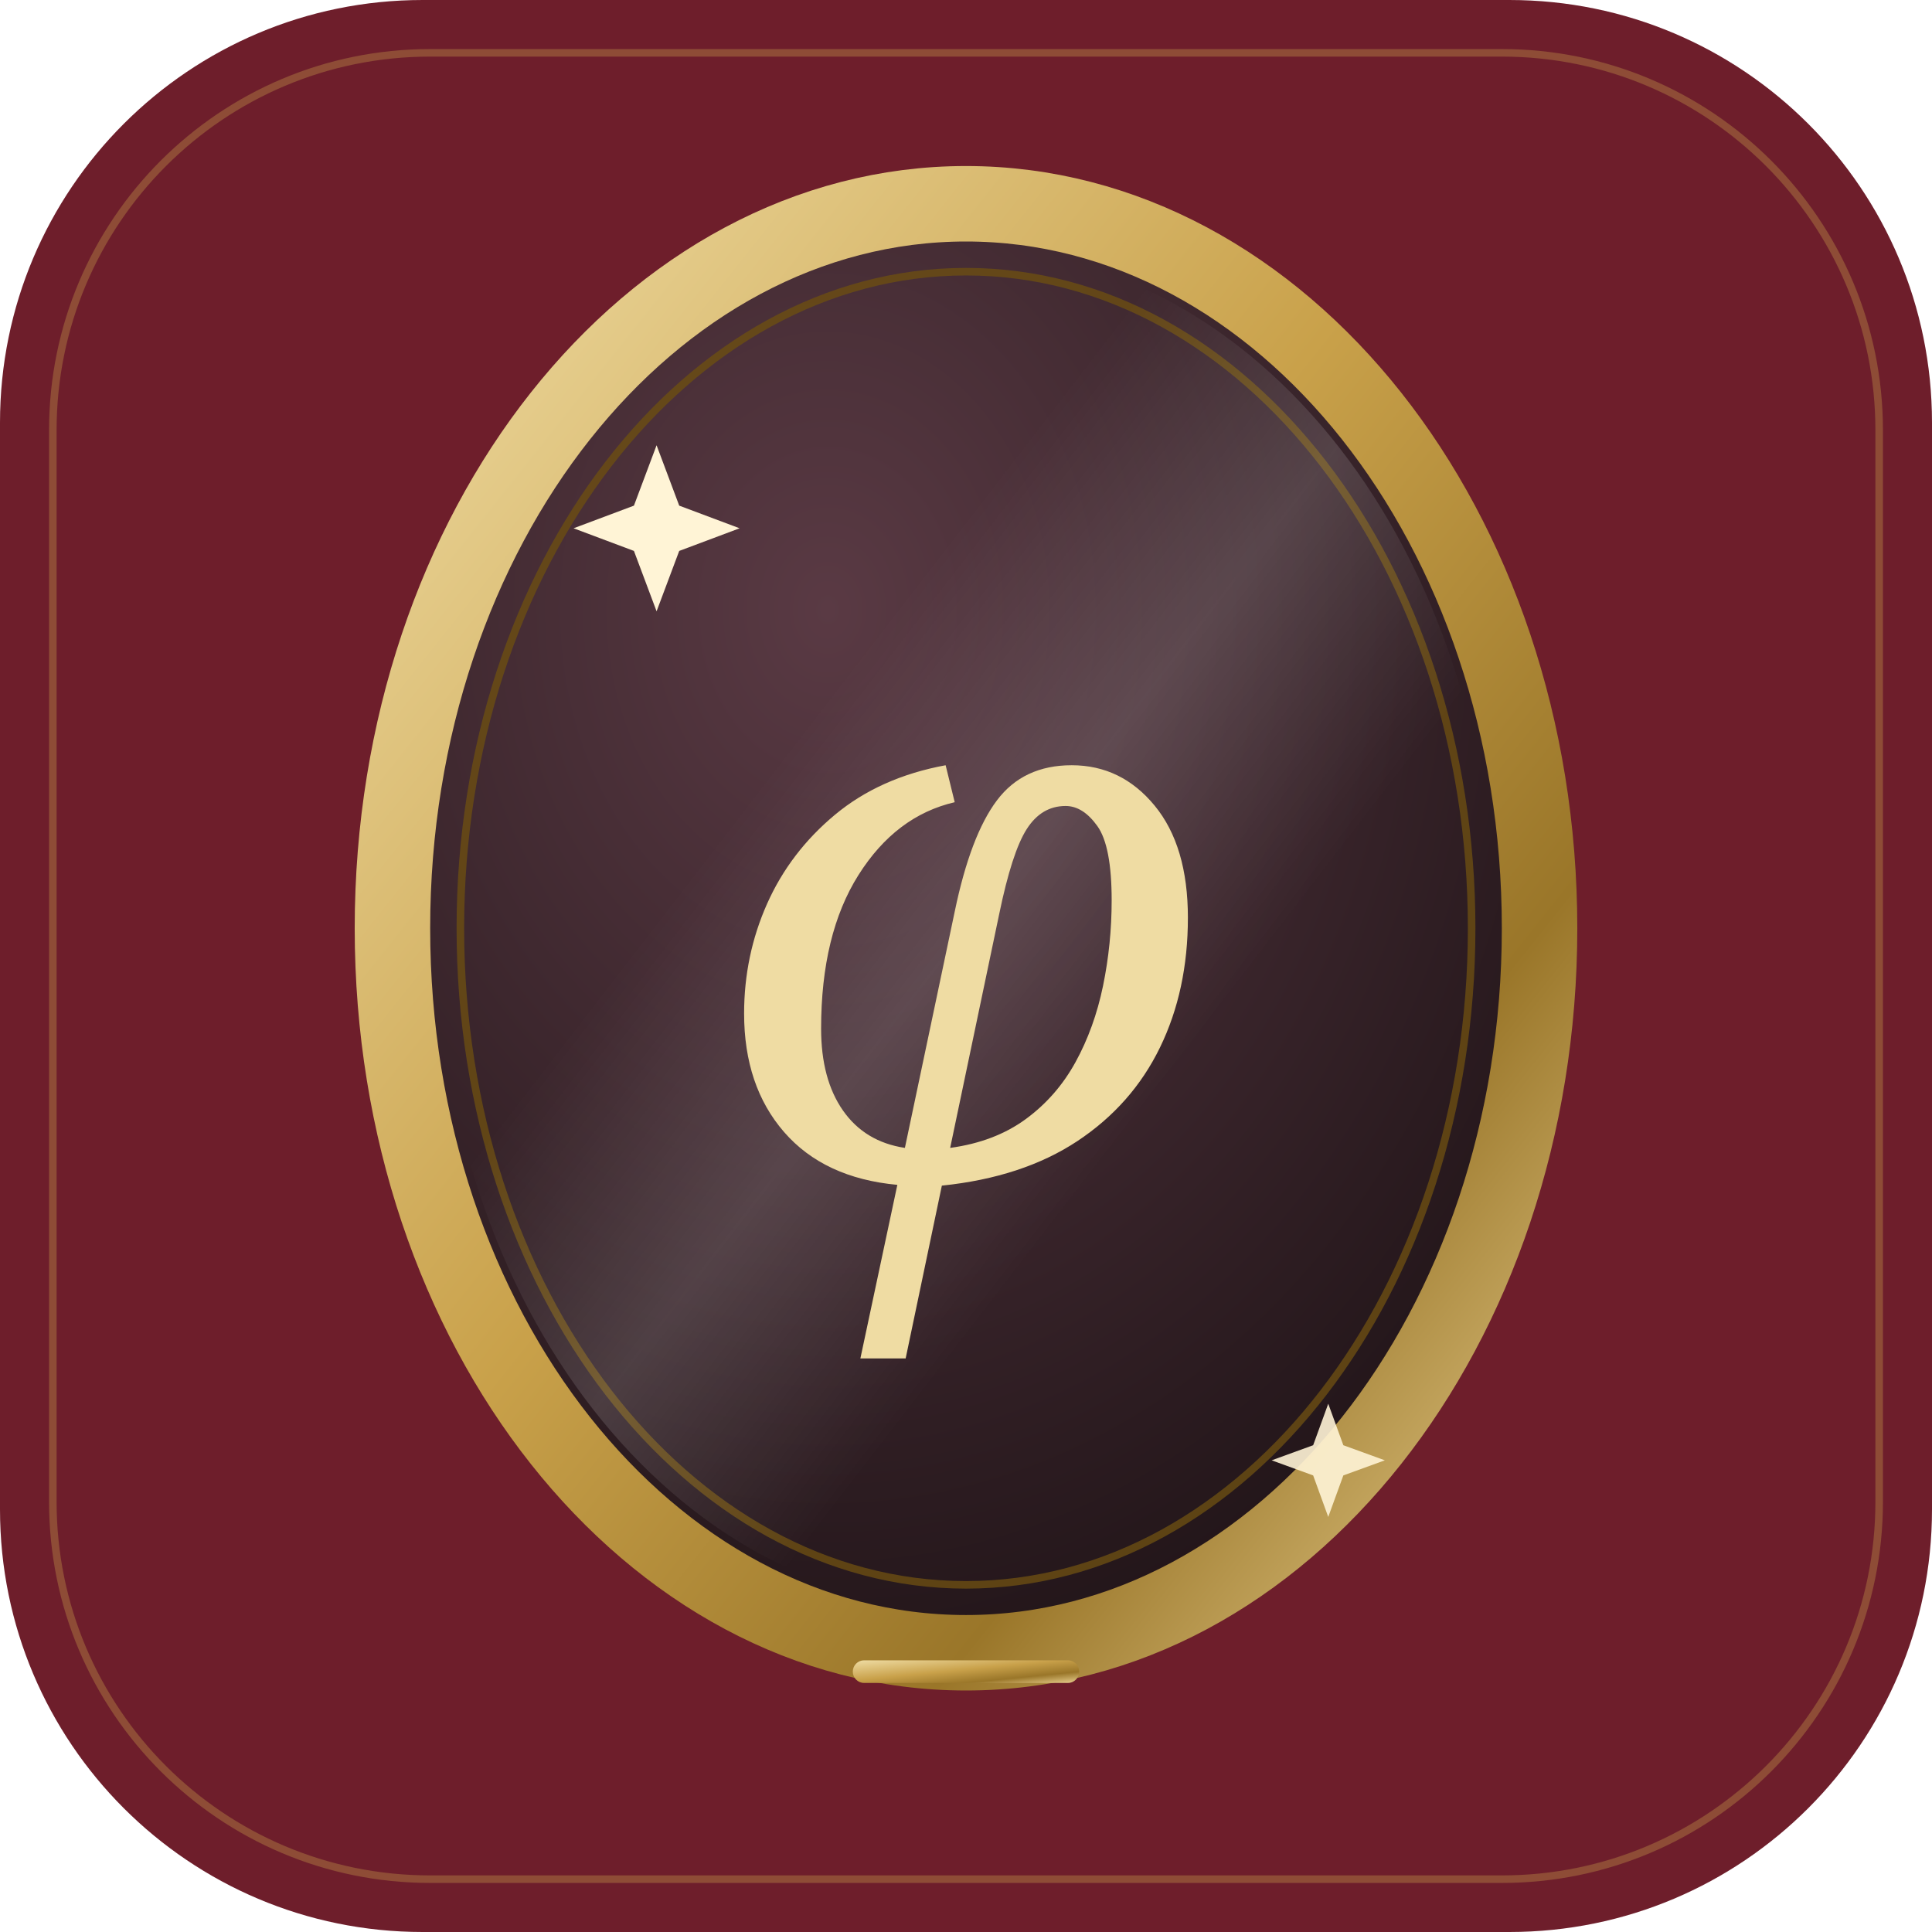
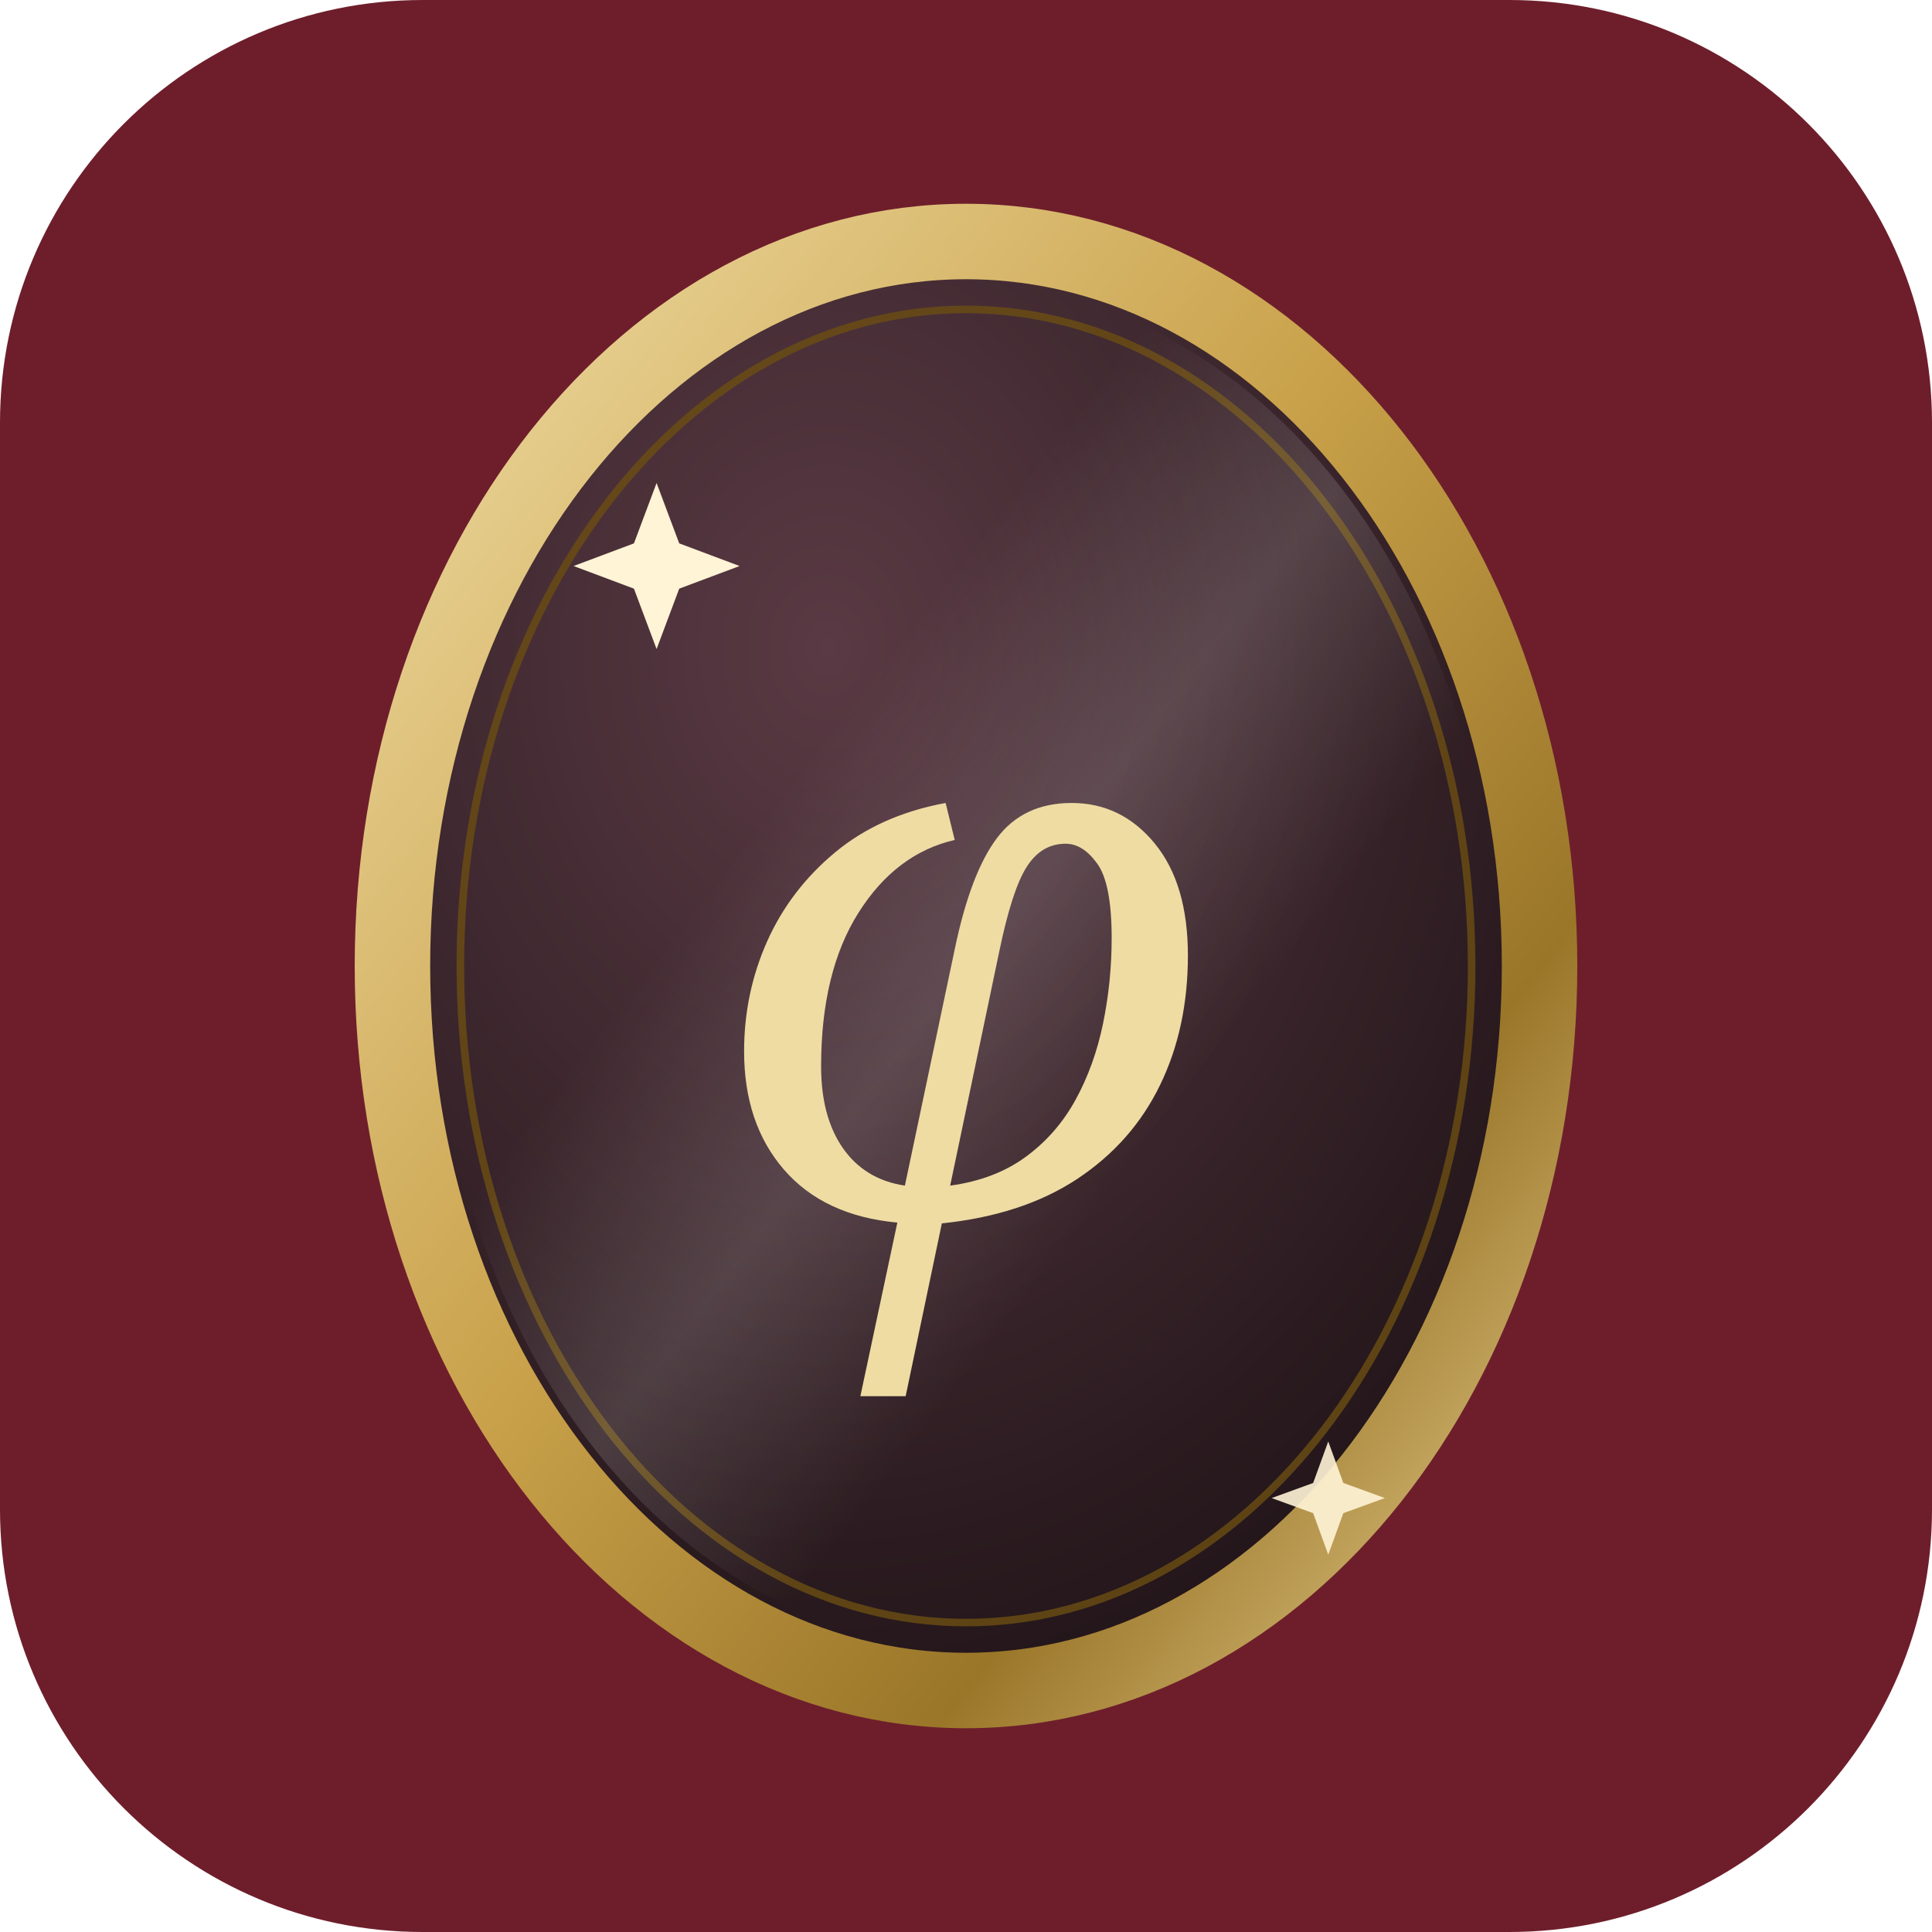
<svg xmlns="http://www.w3.org/2000/svg" viewBox="0 0 512 512" width="512" height="512">
  <defs>
    <linearGradient id="gold" x1="0" y1="0" x2="1" y2="1">
      <stop offset="0" stop-color="#efdca3" />
      <stop offset=".45" stop-color="#c9a14a" />
      <stop offset=".75" stop-color="#9a7629" />
      <stop offset="1" stop-color="#e8cf8e" />
    </linearGradient>
    <radialGradient id="glass" cx=".38" cy=".28" r=".85">
      <stop offset="0" stop-color="#5a3a44" />
      <stop offset="1" stop-color="#1a1013" />
    </radialGradient>
    <linearGradient id="shine" x1="0" y1="0" x2="1" y2="1">
      <stop offset=".35" stop-color="#ffffff" stop-opacity="0" />
      <stop offset=".5" stop-color="#ffffff" stop-opacity=".14" />
      <stop offset=".65" stop-color="#ffffff" stop-opacity="0" />
    </linearGradient>
  </defs>
  <rect width="512" height="512" rx="112" fill="#6e1e2b" />
-   <rect x="14" y="14" width="484" height="484" rx="100" fill="none" stroke="#c9a14a" stroke-opacity=".35" stroke-width="2" />
-   <ellipse cx="256" cy="246" rx="152" ry="192" fill="url(#glass)" stroke="url(#gold)" stroke-width="20" />
-   <ellipse cx="256" cy="246" rx="134" ry="174" fill="none" stroke="#6b4e12" stroke-width="2" opacity=".8" />
-   <ellipse cx="256" cy="246" rx="140" ry="180" fill="url(#shine)" />
-   <text x="256" y="312" text-anchor="middle" font-family="'Playfair Display', 'Didot', 'Bodoni MT', Georgia, serif" font-style="italic" font-size="200" fill="#efdca3">φ</text>
-   <path d="M174 118 l6 16 16 6 -16 6 -6 16 -6 -16 -16 -6 16 -6z" fill="#fff4d6" />
-   <path d="M352 372 l4 11 11 4 -11 4 -4 11 -4 -11 -11 -4 11 -4z" fill="#fff4d6" opacity=".9" />
-   <rect x="226" y="440" width="60" height="6" rx="3" fill="url(#gold)" />
+   <ellipse cx="256" cy="256" rx="152" ry="192" fill="url(#glass)" stroke="url(#gold)" stroke-width="20" />
+   <ellipse cx="256" cy="256" rx="134" ry="174" fill="none" stroke="#6b4e12" stroke-width="2" opacity=".8" />
+   <ellipse cx="256" cy="256" rx="140" ry="180" fill="url(#shine)" />
+   <text x="256" y="322" text-anchor="middle" font-family="'Playfair Display', 'Didot', 'Bodoni MT', Georgia, serif" font-style="italic" font-size="200" fill="#efdca3">φ</text>
+   <path d="M174 128 l6 16 16 6 -16 6 -6 16 -6 -16 -16 -6 16 -6z" fill="#fff4d6" />
+   <path d="M352 382 l4 11 11 4 -11 4 -4 11 -4 -11 -11 -4 11 -4z" fill="#fff4d6" opacity=".9" />
</svg>
